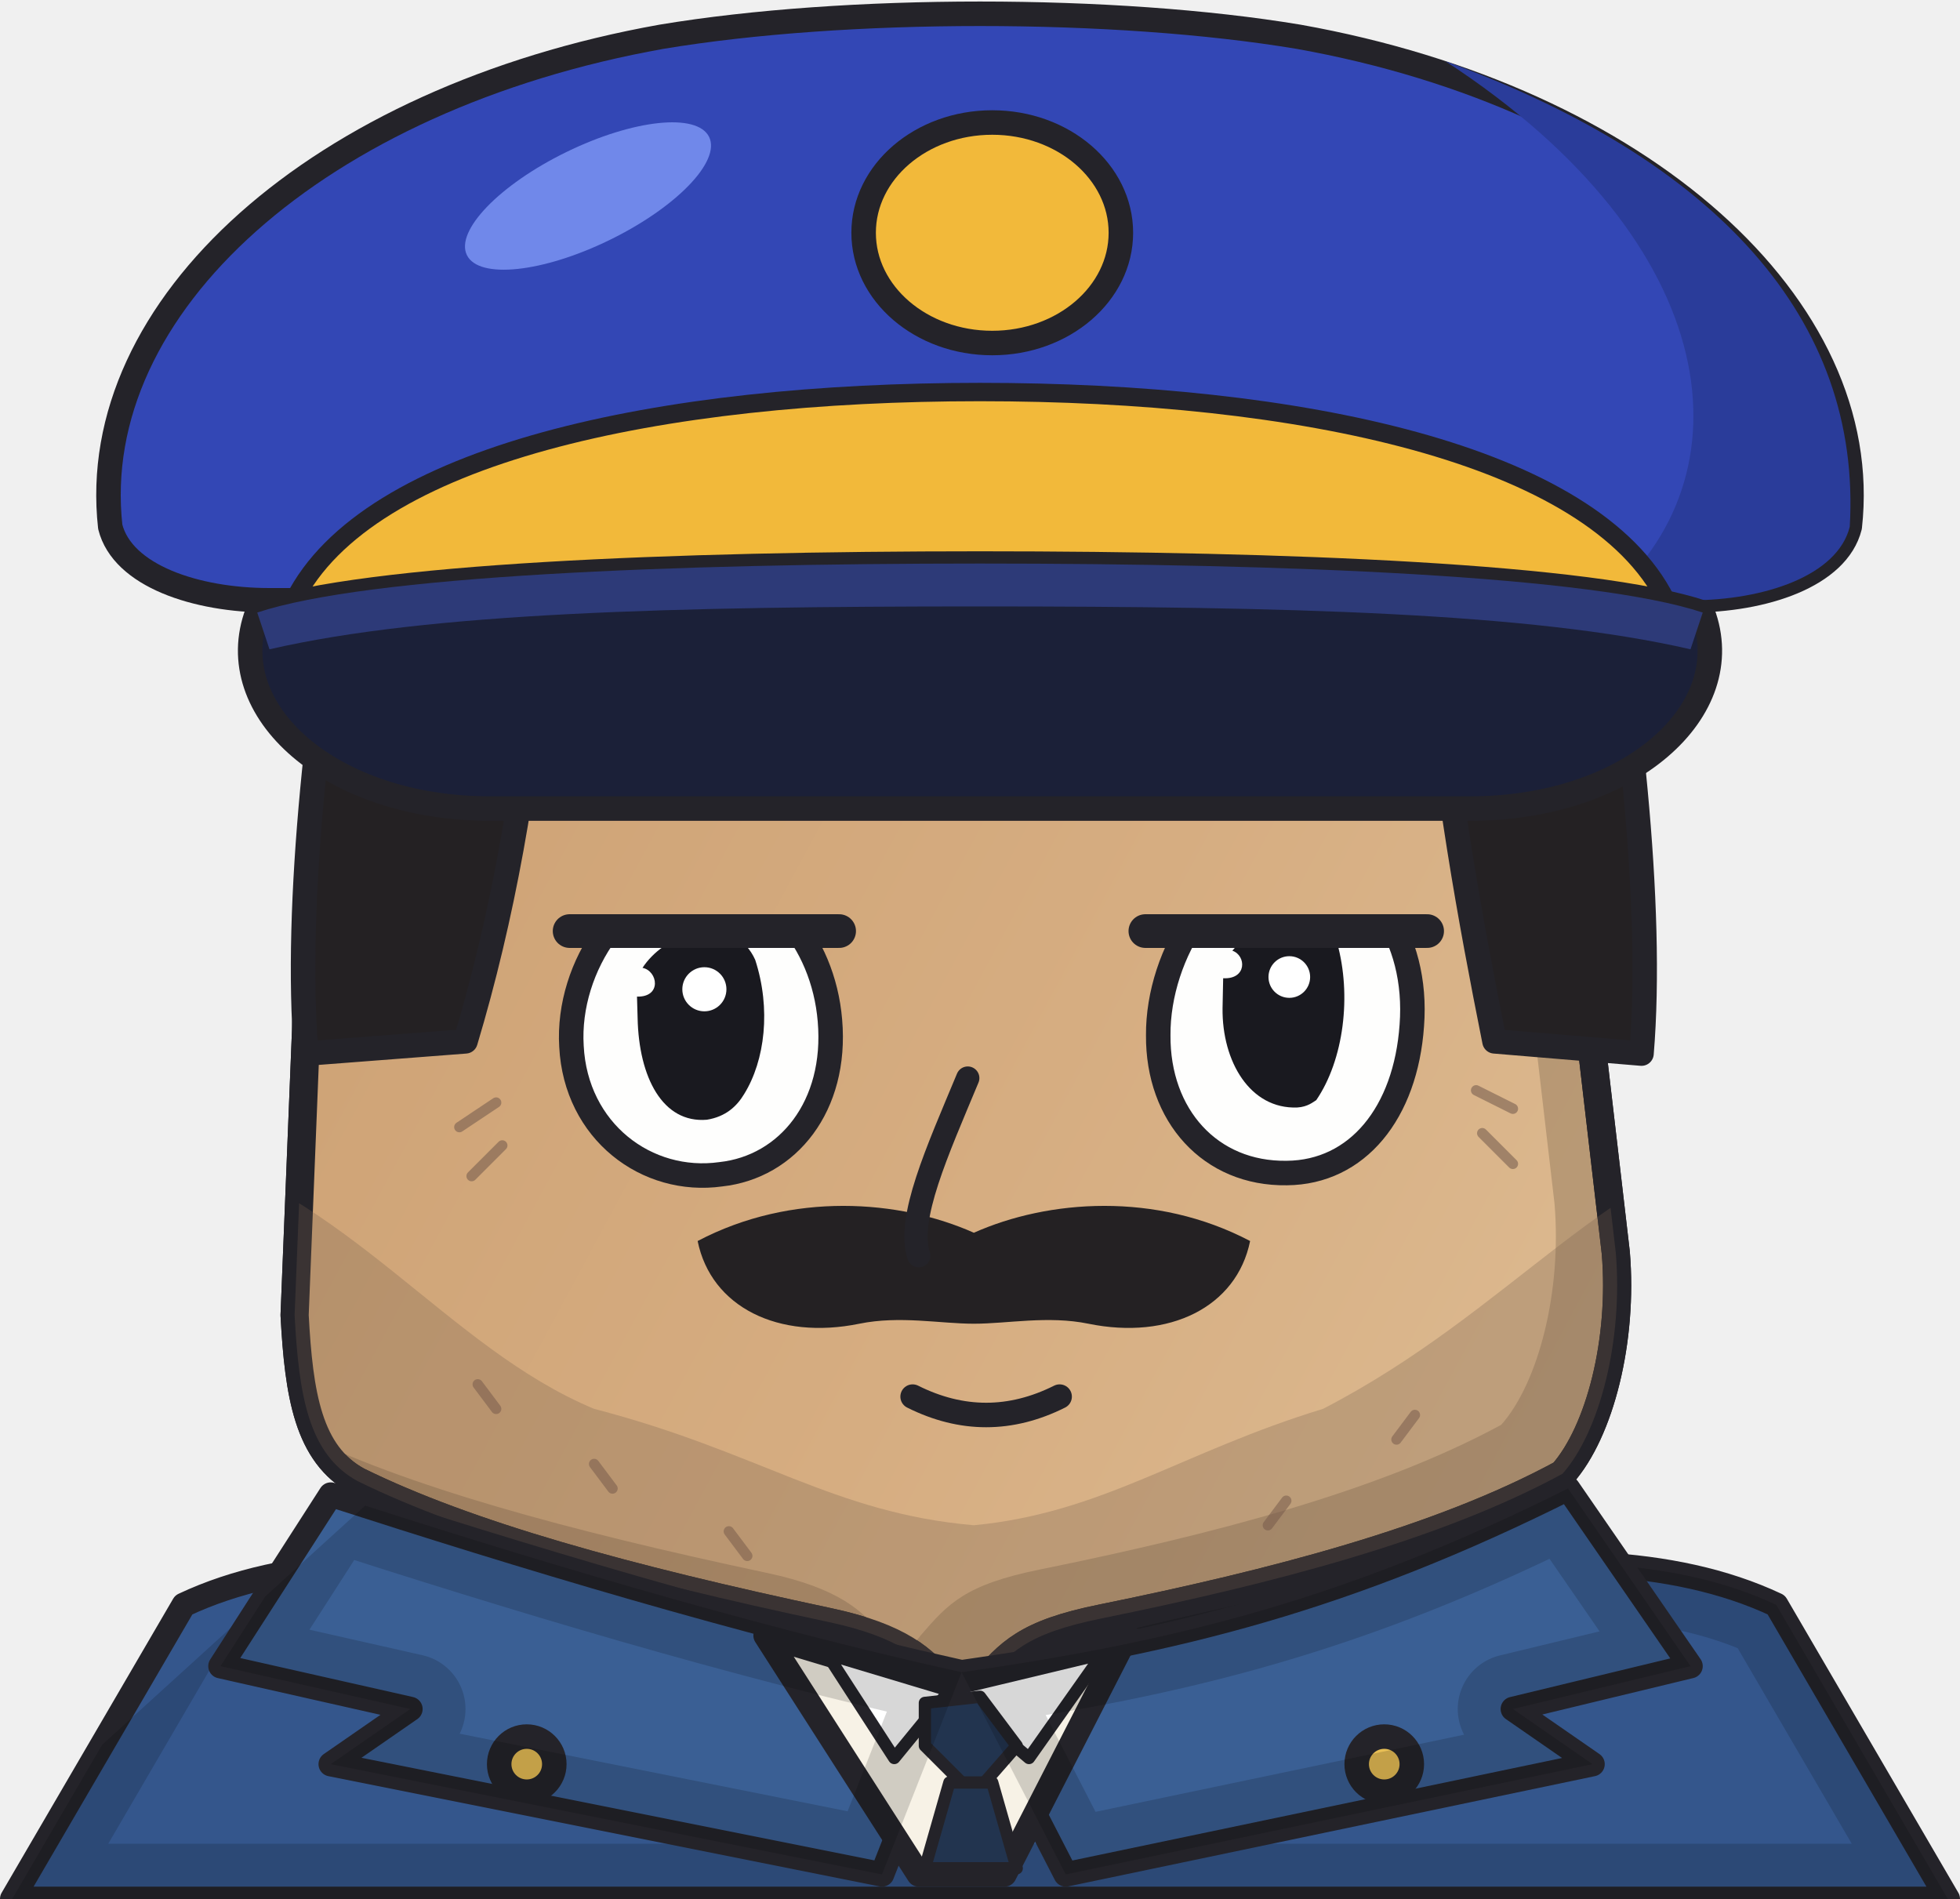
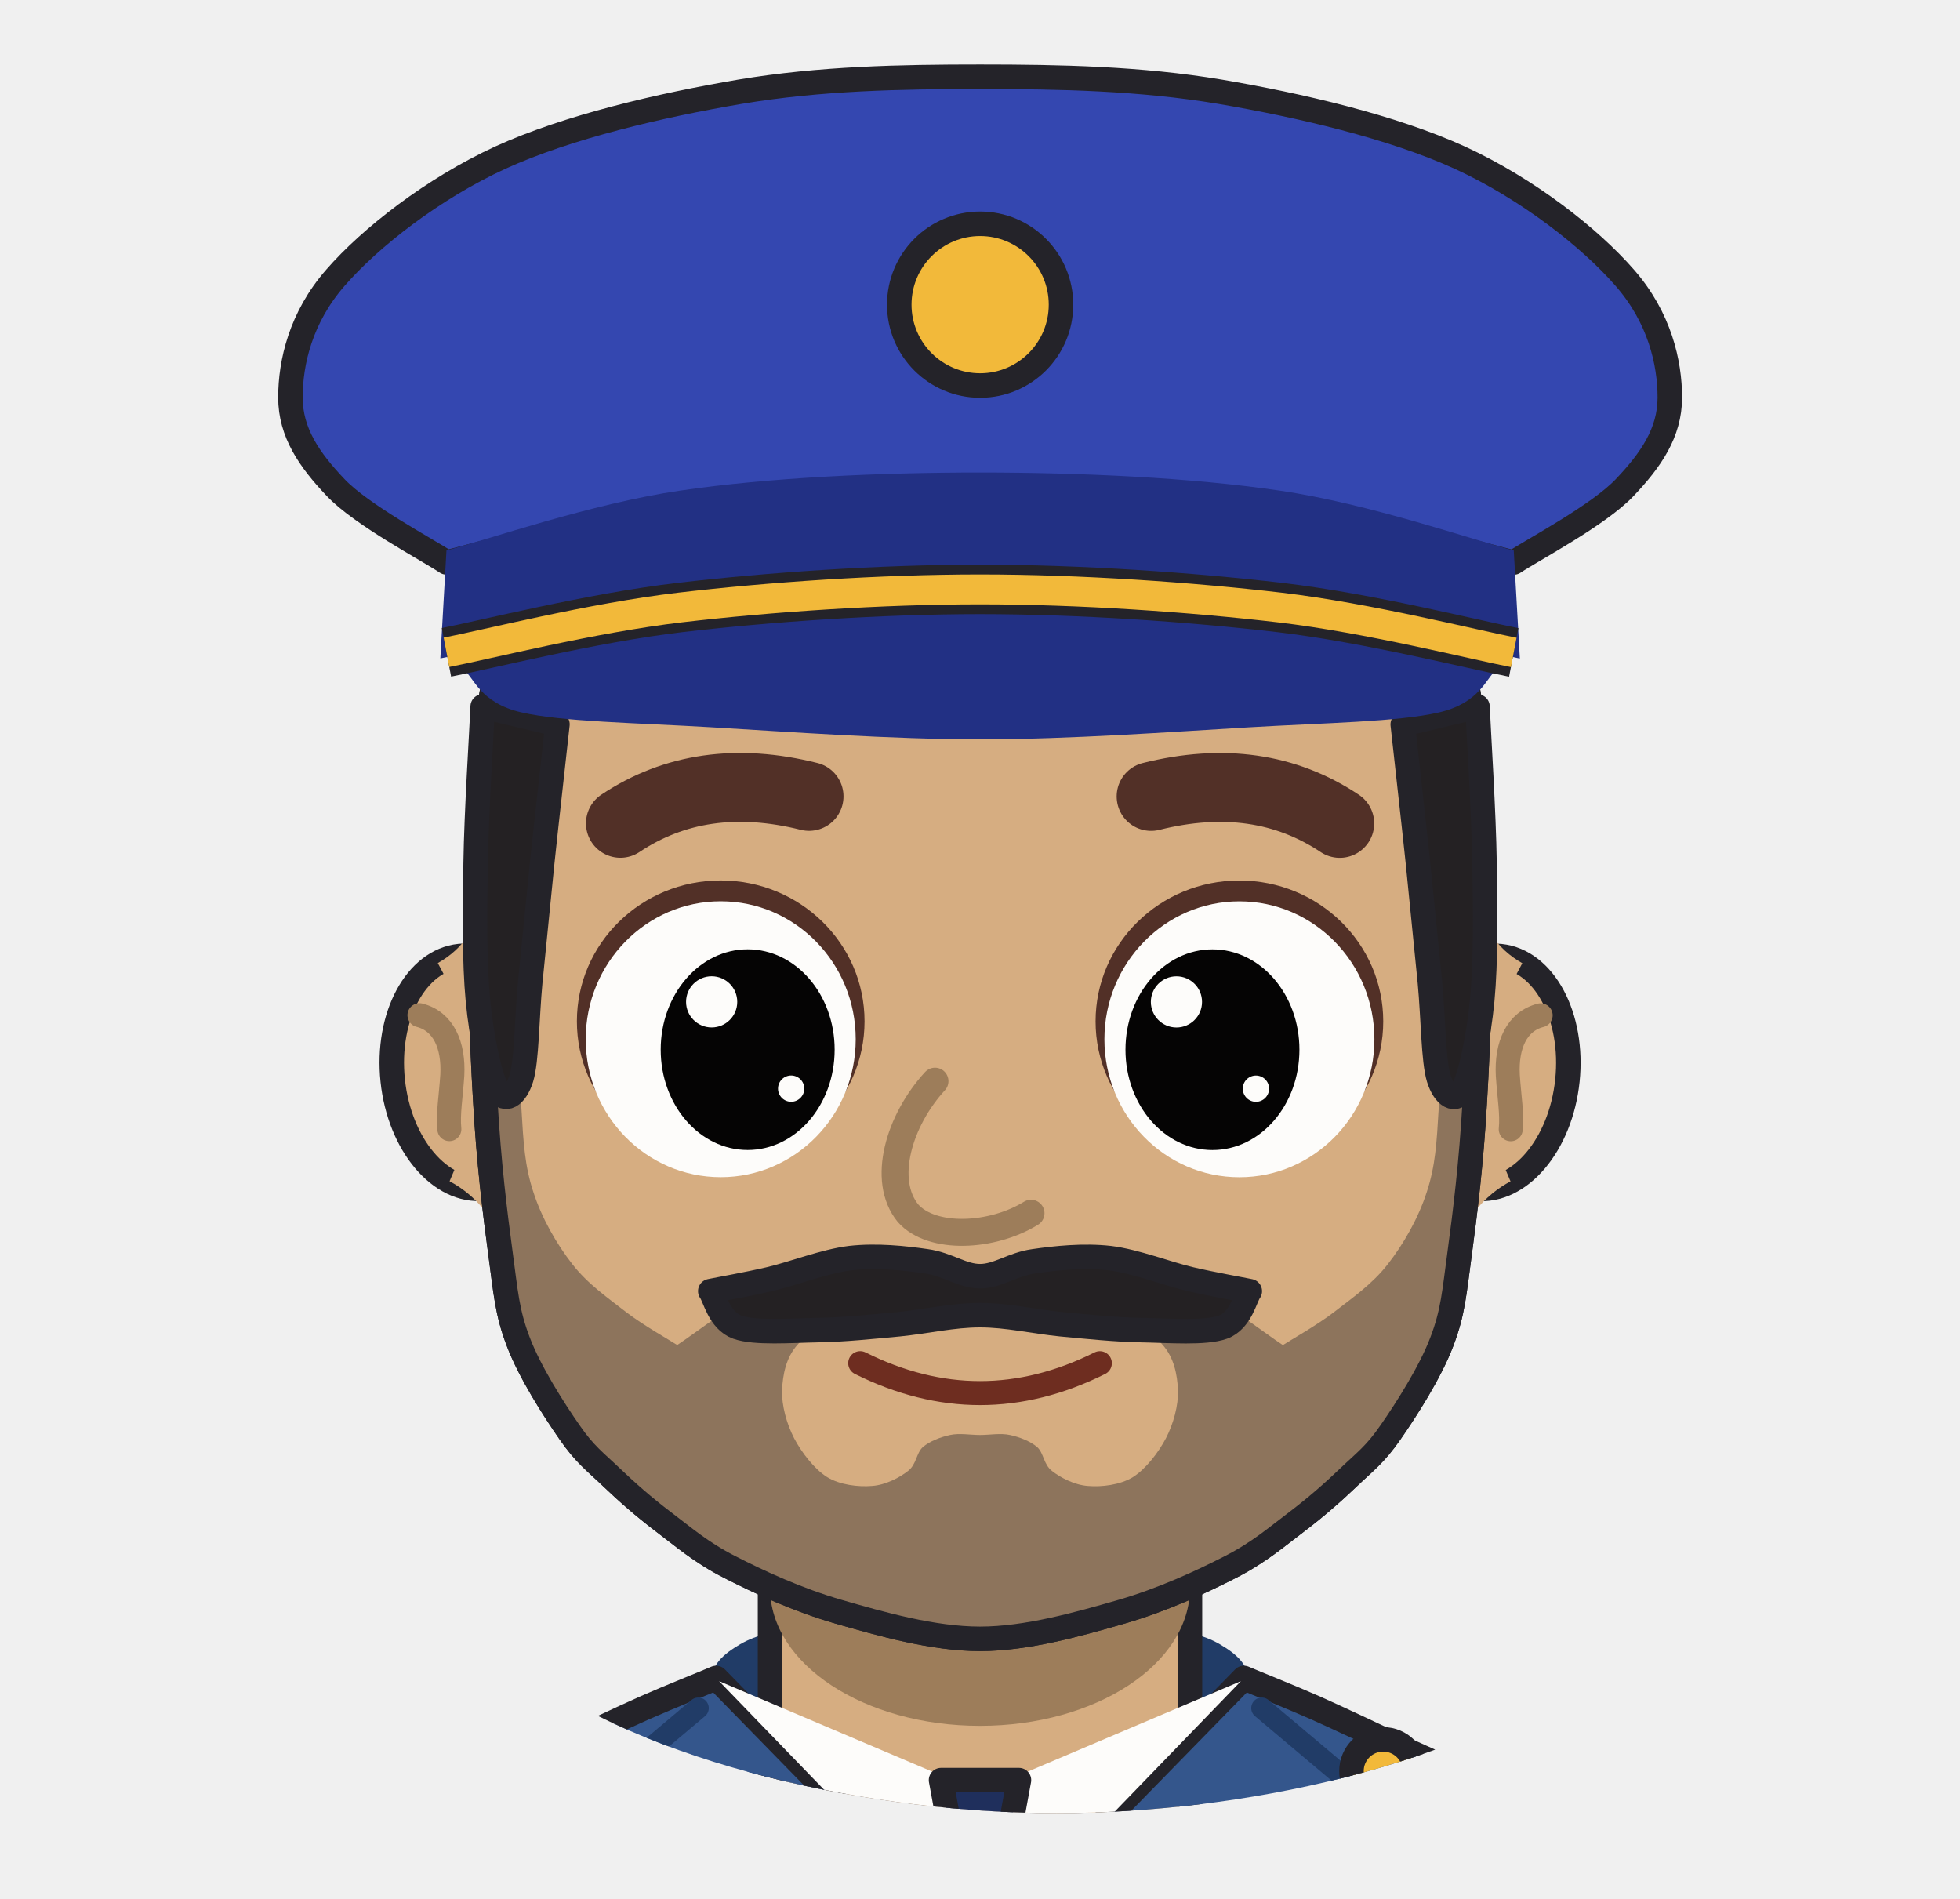
- <svg xmlns="http://www.w3.org/2000/svg" viewBox="0 0 320 310" fill="none" stroke="#242329" stroke-width="4" stroke-linecap="round" stroke-linejoin="round" role="img" aria-labelledby="mailman-steady-title mailman-steady-description">
+ <svg xmlns="http://www.w3.org/2000/svg" viewBox="0 0 320 310" width="320" height="310">
  <defs>
-     <linearGradient id="mailman-steady-skin" x1="84" y1="144" x2="251" y2="234" gradientUnits="userSpaceOnUse">
-       <stop stop-color="#CFA477" />
-       <stop offset=".55" stop-color="#D6AD81" />
-       <stop offset="1" stop-color="#DBB78D" />
-     </linearGradient>
-     <linearGradient id="mailman-steady-hair" x1="151" y1="43" x2="158" y2="133" gradientUnits="userSpaceOnUse">
-       <stop stop-color="#493225" />
-       <stop offset=".5" stop-color="#533B2B" />
-       <stop offset="1" stop-color="#33251E" />
-     </linearGradient>
-     <linearGradient id="mailman-steady-mint" x1="155" y1="20" x2="162" y2="216" gradientUnits="userSpaceOnUse">
-       <stop stop-color="#B5F3D6" />
-       <stop offset=".55" stop-color="#AEF0D2" />
-       <stop offset="1" stop-color="#ABEDCF" />
-     </linearGradient>
-     <linearGradient id="mailman-steady-ear-cushion" x1="35" y1="147" x2="62" y2="200" gradientUnits="userSpaceOnUse">
-       <stop stop-color="#309775" />
-       <stop offset="1" stop-color="#349778" />
-     </linearGradient>
-     <linearGradient id="mailman-steady-collar-fabric" x1="99" y1="244" x2="112" y2="301" gradientUnits="userSpaceOnUse">
-       <stop stop-color="#18344F" />
-       <stop offset="1" stop-color="#1D3959" />
-     </linearGradient>
-     <clipPath id="mailman-steady-hair-boundary">
-       <path d="M60.5 131.2C68.5 80.1 106.6 44 158.6 44.3C210.7 44.5 247.6 79.4 255.4 131.1C251.6 116.7 232 107 212.6 106.6C195.2 105.5 177.9 111 158.3 113.8C139 117 119.2 116.9 99.2 118.3C82 119.7 69.5 124.2 60.5 131.2Z" />
+     <clipPath id="cd18b">
+       <rect x="-4000" y="-4000" width="9000" height="9000" />
    </clipPath>
-     <clipPath id="mailman-steady-head-clip">
-       <path d="M61 130.5C63 83 104 44 159 44C212 44 252 82 255 129L263.8 204.5C265 218.8 261.2 233.7 255.1 240.6C235 251.5 207.9 258.5 179.9 264.2C167.5 266.7 164.8 269.8 160.3 275C158.7 277.4 156.1 277.2 154.1 275C150.9 271 147 267.3 135.3 264.8C101.9 257.7 76.3 250.6 58.4 241.8C50.3 237.4 48.8 227.7 48.1 214.7L50.5 155Z" />
+     <pattern id="cd18pat" width="28" height="28" patternUnits="userSpaceOnUse">
+       <rect width="28" height="28" fill="#F6A5C0" />
+       <rect width="14" height="28" fill="#7B2D86" />
+     </pattern>
+     <clipPath id="cd18cr">
+       <path d="M882.91 632.45C875.88 704.65 830.72 797.94 772.58 844.19C714.44 890.70 613.30 910.71 533.80 910.71C454.03 910.71 352.35 889.89 294.48 845.00C236.61 800.38 207.14 715.20 186.86 642.46C166.58 569.71 142.51 474.26 172.80 408.82C203.08 343.37 293.67 274.15 368.85 249.81C444.29 225.74 550.03 236.83 624.12 263.60C698.49 290.10 771.23 348.51 814.49 410.17C857.49 471.55 889.94 559.98 882.91 632.45Z" />
+       <path d="M-473.50 -700.97L1473.50 -700.97L1473.50 818.77L-473.50 818.77Z" />
    </clipPath>
-     <clipPath id="mailman-steady-confident-eyes">
-       <path d="M90 158L238 148L238 199L90 199Z" />
+     <clipPath id="cd18s">
+       <path d="M500 970.1L616.5 850.9C621.8 853.2 636.8 859.1 648.3 864.2C659.7 869.3 672.5 875.4 685.3 881.4C698.1 887.3 712.5 893.3 725 899.9C737.6 906.5 750.8 914.3 760.8 921.1C770.7 927.9 778 934.3 784.6 941C791.2 947.6 795.8 954.2 800.5 960.8C805.1 967.4 808.6 974.1 812.4 980.7C816.1 987.2 821.2 996.8 823 1000L177 1000C178.8 996.8 183.9 987.2 187.6 980.7C191.4 974.1 194.9 967.4 199.5 960.8C204.2 954.2 208.8 947.6 215.4 941C222 934.3 229.3 927.9 239.2 921.1C249.2 914.3 262.4 906.5 275 899.9C287.5 893.3 301.9 887.3 314.7 881.4C327.5 875.4 340.3 869.3 351.7 864.2C363.2 859.1 378.2 853.2 383.5 850.9L500 970.1Z" fill="#34568C" stroke="#242329" stroke-width="10.82" stroke-linejoin="round" stroke-linecap="round" transform="translate(500 1014) scale(0.86) translate(-500 -1000)" />
+       <path d="M384.8 852.3L500 901.2L615.2 852.3L500 971.4Z" fill="#FDFCFA" transform="translate(500 1014) scale(0.86) translate(-500 -1000)" />
+       <path d="M482.8 896L517.2 896L511.4 927.7L488.6 927.7ZM489.7 927.7L510.3 927.7L514.6 956.8L500 970.1L485.4 956.8Z" fill="#1F2F5C" stroke="#242329" stroke-width="10.82" stroke-linejoin="round" stroke-linecap="round" transform="translate(500 1014) scale(0.86) translate(-500 -1000)" />
+       <path d="M375.6 864.2L333.2 899.9L357 911.8L460.3 994.7M624.4 864.2L666.8 899.9L643 911.8L539.7 994.7M500 970.1L500 995.4" fill="none" stroke="#213C67" stroke-width="9.3" stroke-linecap="round" stroke-linejoin="round" transform="translate(500 1014) scale(0.86) translate(-500 -1000)" />
    </clipPath>
-     <clipPath id="mailman-steady-soft-lids">
-       <path d="M90 160Q114 149 139 157L139 199L90 199ZM185 157Q210 145 236 153L236 199L185 199Z" />
+     <clipPath id="cd18eL">
+       <ellipse cx="385.5" cy="569" rx="59.6" ry="60.9" />
    </clipPath>
-     <clipPath id="mailman-steady-fin-half">
-       <path d="M330 0H420V420H0V300Z" />
+     <clipPath id="cd18eR">
+       <ellipse cx="614.5" cy="569" rx="59.6" ry="60.9" />
    </clipPath>
-     <clipPath id="mailman-steady-fin-collar-back">
-       <path d="M30 262C64 246 118 262 160 272C202 262 256 246 290 262L318 310L2 310Z" />
+     <filter id="cd18bl" x="-60%" y="-90%" width="220%" height="280%">
+       <feGaussianBlur stdDeviation="15" />
+     </filter>
+     <clipPath id="cd18eo">
+       <path d="M-1000 -1000H2000V2000H-1000Z" />
    </clipPath>
-     <clipPath id="mailman-steady-fin-collar-front">
-       <path d="M54 244L36 272L67 279L54 288L144 306L157 273L174 306L260 288L247 279L276 272L256 243C220 261 192 268 157 273C121 265 85 254 54 244Z" />
+     <clipPath id="cd18ck">
+       <ellipse cx="385.5" cy="561.1" rx="66.5" ry="65.2" />
+       <ellipse cx="385.5" cy="569" rx="62.6" ry="63.9" />
+       <ellipse cx="614.5" cy="561.1" rx="66.5" ry="65.2" />
+       <ellipse cx="614.5" cy="569" rx="62.6" ry="63.9" />
    </clipPath>
  </defs>
-   <g id="mailman-steady-collar-back">
-     <path d="M30 262C64 246 118 262 160 272C202 262 256 246 290 262L318 310L2 310Z" fill="#34568C" stroke-width="4" />
-   </g>
-   <g clip-path="url(#mailman-steady-fin-collar-back)">
-     <g clip-path="url(#mailman-steady-fin-half)">
-       <path d="M30 262C64 246 118 262 160 272C202 262 256 246 290 262L318 310L2 310Z" fill="none" stroke="#000000" stroke-opacity=".16" stroke-width="18" />
-     </g>
-   </g>
-   <g id="mailman-steady-head">
-     <path d="M61 130.5C63 83 104 44 159 44C212 44 252 82 255 129L263.8 204.5C265 218.8 261.2 233.7 255.1 240.6C235 251.5 207.9 258.5 179.9 264.2C167.5 266.7 164.8 269.8 160.3 275C158.7 277.4 156.1 277.2 154.1 275C150.9 271 147 267.3 135.3 264.8C101.9 257.7 76.3 250.6 58.4 241.8C50.3 237.4 48.8 227.7 48.1 214.7L50.5 155Z" fill="url(#mailman-steady-skin)" stroke-width="4.6" />
-   </g>
-   <g clip-path="url(#mailman-steady-head-clip)" stroke="none">
-     <path d="M61 130.5C63 83 104 44 159 44C212 44 252 82 255 129L263.8 204.5C265 218.8 261.2 233.7 255.1 240.6C235 251.5 207.9 258.5 179.9 264.2C167.5 266.7 164.8 269.8 160.3 275C158.7 277.4 156.1 277.2 154.1 275C150.9 271 147 267.3 135.3 264.8C101.9 257.7 76.3 250.6 58.4 241.8C50.3 237.4 48.8 227.7 48.1 214.7L50.5 155Z" fill="#000000" fill-opacity=".16" />
-     <path d="M61 130.5C63 83 104 44 159 44C212 44 252 82 255 129L263.8 204.5C265 218.8 261.2 233.7 255.1 240.6C235 251.5 207.9 258.5 179.9 264.2C167.5 266.7 164.8 269.8 160.3 275C158.7 277.4 156.1 277.2 154.1 275C150.9 271 147 267.3 135.3 264.8C101.9 257.7 76.3 250.6 58.4 241.8C50.3 237.4 48.8 227.7 48.1 214.7L50.5 155Z" transform="translate(-10 -8)" fill="url(#mailman-steady-skin)" />
-   </g>
-   <path d="M61 130.5C63 83 104 44 159 44C212 44 252 82 255 129L263.8 204.5C265 218.8 261.2 233.7 255.1 240.6C235 251.5 207.9 258.5 179.9 264.2C167.5 266.7 164.8 269.8 160.3 275C158.7 277.4 156.1 277.2 154.1 275C150.9 271 147 267.3 135.3 264.8C101.9 257.7 76.3 250.6 58.4 241.8C50.3 237.4 48.8 227.7 48.1 214.7L50.5 155Z" fill="none" stroke-width="4.6" />
-   <g id="mailman-steady-hair-front">
-     <path d="M58 80L88 104C86 128 82 150 76 170L50 172C48 148 52 112 58 80Z" fill="#242123" stroke-width="4" />
-     <path d="M260 80L234 104C236 128 240 150 244 170L268 172C270 148 266 112 260 80Z" fill="#242123" stroke-width="4" />
-   </g>
-   <g clip-path="url(#mailman-steady-head-clip)">
-     <g id="mailman-steady-facial-hair">
-       <path d="M28 187C57 195 73 220 97 230C124 237 136 247 159 249C180 247 193 237 216 230C247 214 263 190 290 185L290 295L28 295Z" fill="#745D4D" stroke-width="0" opacity=".28" />
-       <path d="M78 226L81 230M97 239L100 243M119 250L122 254M210 245L207 249M231 231L228 235" fill="none" stroke-width="1.7" stroke="#715647" opacity=".5" />
-     </g>
-   </g>
-   <g id="mailman-steady-collar">
-     <path d="M54 244L36 272L67 279L54 288L144 306L157 273L174 306L260 288L247 279L276 272L256 243C220 261 192 268 157 273C121 265 85 254 54 244Z" fill="#3A5F94" stroke-width="4" />
-     <path d="M125 267L155 276L184 267L164 306L150 306Z" fill="#F7F2E6" stroke-width="4" />
-     <path d="M135 270L155 276L146 287Z" fill="#FFFFFF" stroke-width="2" />
-     <path d="M180 270L155 276L168 287Z" fill="#FFFFFF" stroke-width="2" />
-     <path d="M151 278L160 277L166 285L159 293L151 285Z" fill="#22344F" stroke-width="2" />
-     <path d="M155 291L162 291L166 305L151 305Z" fill="#22344F" stroke-width="2" />
-     <circle cx="86" cy="288" r="4.5" fill="#E7BE55" />
-     <circle cx="226" cy="288" r="4.5" fill="#E7BE55" />
-   </g>
-   <g clip-path="url(#mailman-steady-fin-collar-front)">
-     <g clip-path="url(#mailman-steady-fin-half)">
-       <path d="M54 244L36 272L67 279L54 288L144 306L157 273L174 306L260 288L247 279L276 272L256 243C220 261 192 268 157 273C121 265 85 254 54 244Z" fill="none" stroke="#000000" stroke-opacity=".16" stroke-width="18" />
-     </g>
-   </g>
-   <g id="mailman-steady-age-details">
-     <path d="M141 132Q158 127 175 131M81 180L75 184M82 187L77 192M241 178L247 181M242 185L247 190" fill="none" stroke-width="1.7" stroke="#71584B" opacity=".55" />
-   </g>
-   <g id="mailman-steady-expression-steady">
-     <clipPath id="mailman-steady-steady-lids">
-       <path d="M90 152L238 152L238 199L90 199Z" />
-     </clipPath>
-     <g clip-path="url(#mailman-steady-steady-lids)">
-       <g id="mailman-steady-eyes">
-         <path id="mailman-steady-eye-white-left" d="M114.5 143.1C125.2 143 134.4 153.4 135.5 166.6C136.7 180.6 128.6 190.5 117.7 191.7C105.6 193.4 94 184.7 93.3 170.8C92.5 157.7 102.1 143.7 114.5 143.1Z" fill="#FEFEFD" stroke-width="4" />
-         <g transform="translate(-10.5 -1.5)">
-           <path d="M123.7 153.8C128.5 152.2 132.3 154.8 133.8 158.2C136.4 166.2 135.4 174.6 132 180.1C130.8 182.1 129 183.8 125.9 184.3C118.7 184.9 114.8 177.4 114.6 167.7L114.5 164.2C118.6 164.3 117.9 160 115.4 159.5C117.1 156.9 120.1 154.7 123.7 153.8Z" fill="#19191F" stroke="none" />
-           <circle cx="125.5" cy="163" r="3.6" fill="#FFFFFF" stroke="none" />
+   <g transform="translate(-55 -107) scale(0.43)">
+     <g clip-path="url(#cd18b)">
+       <g transform="translate(500 1014) scale(0.86) translate(-500 -1000)">
+         <g clip-path="url(#cd18cr)">
+           <g transform="translate(0 0.06)">
+             <path d="M500 824.5C525.6 824.5 558.7 826.2 576.8 828.4C594.9 830.7 601.5 833.1 608.5 837.7C615.6 842.3 619.6 847.4 619.1 856.2C618.7 865.1 625.8 880.5 605.9 890.7C586 900.8 535.3 917.1 500 917.1C464.7 917.1 414 900.8 394.1 890.7C374.2 880.5 381.3 865.1 380.9 856.2C380.4 847.4 384.4 842.3 391.5 837.7C398.5 833.1 405.1 830.7 423.2 828.4C441.3 826.2 474.4 824.5 500 824.5Z" fill="#213C67" />
+           </g>
        </g>
-         <path id="mailman-steady-eye-white-right" d="M211.1 140.8C223.5 141 231.6 153 230.5 167.4C229.5 181.7 221.6 191.4 210.1 191.5C197.6 191.7 189 182.1 189.1 169C189 155.7 198.6 140.2 211.1 140.8Z" fill="#FEFEFD" stroke-width="4" />
-         <g transform="translate(-10.5 -1.5)">
-           <path d="M222 152.1C224.4 152 227.2 153.2 228.8 155.4C231.2 164 229.9 174.5 225.4 181.1C224.9 181.4 224 182.2 222.3 182.3C214.6 182.6 210 174.8 210.1 166.1L210.2 161.2C214.1 161.4 214 157.5 211.7 156.7C214.1 153.8 217.8 152.2 222 152.1Z" fill="#19191F" stroke="none" />
-           <circle cx="221" cy="161" r="3.4" fill="#FFFFFF" stroke="none" />
+         <g clip-path="url(#cd18cr)">
+           <g transform="translate(0 0.06)">
+             <path d="M407.3 768.9L407.3 935.7Q407.3 967.4 439.1 967.4L560.9 967.4Q592.7 967.4 592.7 935.7L592.7 768.9Z" fill="#D6AD81" stroke="#242329" stroke-width="10.82" stroke-linejoin="round" stroke-linecap="round" />
+             <ellipse cx="500" cy="811.2" rx="92.7" ry="60.9" fill="#9D7D5A" />
+           </g>
+         </g>
+         <g transform="matrix(1 0.0001 -0.0001 1 0.08335 0.01754)">
+           <ellipse cx="275.6" cy="583.6" rx="35.1" ry="51.6" transform="rotate(-6 275.6 583.6)" fill="#D6AD81" stroke="#242329" stroke-width="10.82" stroke-linejoin="round" stroke-linecap="round" />
+           <ellipse cx="724.4" cy="583.6" rx="35.1" ry="51.6" transform="rotate(6 724.4 583.6)" fill="#D6AD81" stroke="#242329" stroke-width="10.82" stroke-linejoin="round" stroke-linecap="round" />
+           <path d="M281.3 496.1C281.3 518.4 271 529.5 260.6 535.4L286.2 583.6ZM718.7 496.1C718.7 518.4 729 529.5 739.4 535.4L713.8 583.6ZM291.8 671C288.8 648.8 276.3 637.3 265.8 631.7L286.2 583.6ZM708.2 671C711.2 648.8 723.7 637.3 734.2 631.7L713.8 583.6Z" fill="#D6AD81" />
+           <path d="M252.5 558.4C263.1 561.1 267.7 571.6 267 584.9C266.4 594.2 265 602.1 265.7 608.7M747.5 558.4C736.9 561.1 732.3 571.6 733 584.9C733.6 594.2 735 602.1 734.3 608.7" fill="none" stroke="#9D7D5A" stroke-width="10.6" stroke-linecap="round" stroke-linejoin="round" />
+         </g>
+         <g transform="matrix(1 0.0001 -0.0001 1 0.08335 0.01754)">
+           <path d="M500 255.3C526.5 255.3 554.7 258.6 579.4 265.9C604.1 273.2 628.8 284 648.3 299C667.7 314 684.4 334.9 695.9 355.9C707.4 376.8 712.9 400 717.1 424.7C721.3 449.4 720.8 475.5 721.1 504.1C721.3 532.8 720 570.3 718.4 596.8C716.9 623.3 714.2 645.3 711.8 663C709.4 680.6 708.9 689.5 703.8 702.7C698.8 715.9 688.2 732.5 681.3 742.4C674.5 752.3 669.8 755.6 662.8 762.3C655.9 768.9 648.4 775.5 639.7 782.1C630.9 788.7 623.4 795.4 610.5 802C597.6 808.6 580.6 816.5 562.2 821.8C543.8 827.1 520.7 833.7 500 833.7C479.3 833.7 456.2 827.1 437.8 821.8C419.4 816.5 402.4 808.6 389.5 802C376.6 795.4 369.1 788.7 360.3 782.1C351.6 775.5 344.1 768.9 337.2 762.3C330.2 755.6 325.5 752.3 318.7 742.4C311.8 732.5 301.2 715.9 296.2 702.7C291.1 689.5 290.6 680.6 288.2 663C285.8 645.3 283.1 623.3 281.6 596.8C280 570.3 278.7 532.8 278.9 504.1C279.2 475.5 278.7 449.4 282.9 424.7C287.1 400 292.6 376.8 304.1 355.9C315.6 334.9 332.3 314 351.7 299C371.2 284 395.9 273.2 420.6 265.9C445.3 258.6 473.5 255.3 500 255.3Z" fill="#D6AD81" data-sk="1" stroke="#242329" stroke-width="10.82" stroke-linejoin="round" stroke-linecap="round" />
+         </g>
+         <g clip-path="url(#cd18cr)">
+           <g transform="translate(0 0.13)">
+             <path d="M500 970.1L616.5 850.9C621.8 853.2 636.8 859.1 648.3 864.2C659.7 869.3 672.5 875.4 685.3 881.4C698.1 887.3 712.5 893.3 725 899.9C737.6 906.5 750.8 914.3 760.8 921.1C770.7 927.9 778 934.3 784.6 941C791.2 947.6 795.8 954.2 800.5 960.8C805.1 967.4 808.6 974.1 812.4 980.7C816.1 987.2 821.2 996.8 823 1000L177 1000C178.8 996.8 183.9 987.2 187.6 980.7C191.4 974.1 194.9 967.4 199.5 960.8C204.2 954.2 208.8 947.6 215.4 941C222 934.3 229.3 927.9 239.2 921.1C249.2 914.3 262.4 906.5 275 899.9C287.5 893.3 301.9 887.3 314.7 881.4C327.5 875.4 340.3 869.3 351.7 864.2C363.2 859.1 378.2 853.2 383.5 850.9L500 970.1Z" fill="#34568C" stroke="#242329" stroke-width="10.82" stroke-linejoin="round" stroke-linecap="round" />
+             <path d="M384.8 852.3L500 901.2L615.2 852.3L500 971.4Z" fill="#FDFCFA" />
+             <path d="M482.8 896L517.2 896L511.4 927.7L488.6 927.7ZM489.7 927.7L510.3 927.7L514.6 956.8L500 970.1L485.4 956.8Z" fill="#1F2F5C" stroke="#242329" stroke-width="10.82" stroke-linejoin="round" stroke-linecap="round" />
+             <path d="M375.6 864.2L333.2 899.9L357 911.8L460.3 994.7M624.4 864.2L666.8 899.9L643 911.8L539.7 994.7M500 970.1L500 995.4" fill="none" stroke="#213C67" stroke-width="9.3" stroke-linecap="round" stroke-linejoin="round" />
+             <circle cx="322" cy="892" r="14" fill="#F2B93A" stroke="#242329" stroke-width="10.82" stroke-linejoin="round" stroke-linecap="round" />
+             <circle cx="678" cy="892" r="14" fill="#F2B93A" stroke="#242329" stroke-width="10.82" stroke-linejoin="round" stroke-linecap="round" />
+           </g>
+         </g>
+         <g transform="matrix(1 0.0001 -0.0001 1 0.08335 0.01754)">
+           <g filter="url(#cd18bl)">
+             <ellipse cx="330.6" cy="668.3" rx="35.7" ry="19.9" fill="#DD8E67" opacity="0.000" transform="matrix(0.4 0 0 0.4 198.36 400.98)" />
+           </g>
+           <g filter="url(#cd18bl)">
+             <ellipse cx="669.4" cy="668.3" rx="35.7" ry="19.9" fill="#DD8E67" opacity="0.000" transform="matrix(0.4 0 0 0.4 401.64 400.98)" />
+           </g>
+         </g>
+         <g transform="matrix(1 0.0001 -0.0001 1 0.08335 0.01754)">
+           <path d="M633.7 704C637.4 701.6 648.5 695.4 656.2 689.5C663.9 683.5 673.2 677.1 680 668.3C686.9 659.5 693.5 648 697.2 636.5C701 625 701.6 614.9 702.5 599.4C703.4 584 702.7 557.1 702.5 543.8C702.3 530.6 697.7 526.6 701.2 520C704.7 513.4 720.4 491.3 723.7 504.1C727 516.9 722.6 570.3 721.1 596.8C719.5 623.3 716.9 645.3 714.4 663C712 680.6 711.6 689.5 706.5 702.7C701.4 715.9 690.8 732.5 684 742.4C677.2 752.3 672.4 755.6 665.5 762.3C658.5 768.9 651 775.5 642.3 782.1C633.6 788.7 626.1 795.4 613.2 802C600.3 808.6 583.7 816.1 564.9 821.8C546 827.6 521.6 836.4 500 836.4C478.4 836.4 454 827.6 435.1 821.8C416.3 816.1 399.7 808.6 386.8 802C373.9 795.4 366.4 788.7 357.7 782.1C349 775.5 341.5 768.9 334.5 762.3C327.6 755.6 322.8 752.3 316 742.4C309.2 732.5 298.6 715.9 293.5 702.7C288.4 689.5 288 680.6 285.6 663C283.1 645.3 280.5 623.3 278.9 596.8C277.4 570.3 273 516.9 276.3 504.1C279.6 491.3 295.3 513.4 298.8 520C302.3 526.6 297.7 530.6 297.5 543.8C297.3 557.1 296.6 584 297.5 599.4C298.4 614.9 299 625 302.8 636.5C306.5 648 313.1 659.5 320 668.3C326.8 677.1 336.1 683.5 343.8 689.5C351.5 695.4 362.6 701.6 366.3 704C373.4 699.4 395.2 682.6 408.7 676.2C422.1 669.8 431.8 666.3 447.1 665.6C462.3 665 482.4 672.2 500 672.2C517.6 672.2 537.7 665 552.9 665.6C568.2 666.3 577.9 669.8 591.3 676.2C604.8 682.6 626.6 699.4 633.7 704ZM500 686.8C519.4 686.8 544.8 687.9 558.2 690.8C571.7 693.6 575.9 698.5 580.7 704C585.6 709.5 587.1 717 587.4 723.9C587.6 730.7 585.4 738.7 582.1 745.1C578.8 751.4 573.2 758.7 567.5 762.3C561.8 765.8 553.6 766.7 547.7 766.2C541.7 765.8 535.5 762.5 531.8 759.6C528 756.7 528.2 751.7 525.2 749C522.1 746.4 517.4 744.6 513.2 743.7C509 742.8 504.4 743.7 500 743.7C495.6 743.7 491 742.8 486.8 743.7C482.6 744.6 477.9 746.4 474.8 749C471.8 751.7 472 756.7 468.2 759.6C464.5 762.5 458.3 765.8 452.3 766.2C446.4 766.7 438.2 765.8 432.5 762.3C426.8 758.7 421.2 751.4 417.9 745.1C414.6 738.7 412.4 730.7 412.6 723.9C412.9 717 414.4 709.5 419.3 704C424.1 698.5 428.3 693.6 441.8 690.8C455.2 687.9 480.6 686.8 500 686.8Z" fill="#8D745C" fill-rule="evenodd" />
+           <path d="M619.1 680.2C617.1 682.8 615.2 693.2 607.2 696.1C599.3 698.9 583.4 697.6 571.5 697.4C559.6 697.2 547.7 695.9 535.7 694.8C523.8 693.6 511.9 690.8 500 690.8C488.1 690.8 476.2 693.6 464.3 694.8C452.3 695.9 440.4 697.2 428.5 697.4C416.6 697.6 400.7 698.9 392.8 696.1C384.8 693.2 382.9 682.8 380.9 680.2C385.2 679.3 396.8 677.3 407.1 674.9C417.4 672.5 431.3 667 442.8 665.6C454.3 664.3 466.6 665.6 476.2 667C485.7 668.3 492.1 673.6 500 673.6C507.9 673.6 514.3 668.3 523.8 667C533.4 665.6 545.7 664.3 557.2 665.6C568.7 667 582.6 672.5 592.9 674.9C603.2 677.3 614.8 679.3 619.1 680.2Z" fill="#242123" stroke="#242329" stroke-width="10.82" stroke-linejoin="round" stroke-linecap="round" />
+           <path d="M500 255.3C526.5 255.3 554.7 258.6 579.4 265.9C604.1 273.2 628.8 284 648.3 299C667.7 314 684.4 334.9 695.9 355.9C707.4 376.8 712.9 400 717.1 424.7C721.3 449.4 720.8 475.5 721.1 504.1C721.3 532.8 720 570.3 718.4 596.8C716.9 623.3 714.2 645.3 711.8 663C709.4 680.6 708.9 689.5 703.8 702.7C698.8 715.9 688.2 732.5 681.3 742.4C674.5 752.3 669.8 755.6 662.8 762.3C655.9 768.9 648.4 775.5 639.7 782.1C630.9 788.7 623.4 795.4 610.5 802C597.6 808.6 580.6 816.5 562.2 821.8C543.8 827.1 520.7 833.7 500 833.7C479.3 833.7 456.2 827.1 437.8 821.8C419.4 816.5 402.4 808.6 389.5 802C376.6 795.4 369.1 788.7 360.3 782.1C351.6 775.5 344.1 768.9 337.2 762.3C330.2 755.6 325.5 752.3 318.7 742.4C311.8 732.5 301.2 715.9 296.2 702.7C291.1 689.5 290.6 680.6 288.2 663C285.8 645.3 283.1 623.3 281.6 596.8C280 570.3 278.7 532.8 278.9 504.1C279.2 475.5 278.7 449.4 282.9 424.7C287.1 400 292.6 376.8 304.1 355.9C315.6 334.9 332.3 314 351.7 299C371.2 284 395.9 273.2 420.6 265.9C445.3 258.6 473.5 255.3 500 255.3Z" fill="none" stroke="#242329" stroke-width="10.82" stroke-linejoin="round" stroke-linecap="round" />
+         </g>
+         <g transform="matrix(1 0.0001 -0.0001 1 0.08335 0.01754)">
+           <path fill="#242123" data-o="f" d="M280.4 422.1C279.9 433.5 277.6 469.3 277.3 490.9C276.9 512.5 276.7 535 278.3 551.8C279.9 568.6 283.7 585.8 286.9 591.5C290.1 597.2 295 594.2 297.5 586.2C299.9 578.3 299.9 559.7 301.4 543.8C303 528 304.8 509.9 306.7 490.9C308.7 471.9 312.3 440.2 313.4 430C307.9 428.7 285.9 423.4 280.4 422.1ZM719.6 422.1C720.1 433.5 722.4 469.3 722.7 490.9C723.1 512.5 723.3 535 721.7 551.8C720.1 568.6 716.3 585.8 713.1 591.5C709.9 597.2 705 594.2 702.5 586.2C700.1 578.3 700.1 559.7 698.6 543.8C697 528 695.2 509.9 693.3 490.9C691.3 471.9 687.7 440.2 686.6 430C692.1 428.7 714.1 423.4 719.6 422.1Z" stroke="#242329" stroke-width="10.82" stroke-linejoin="round" stroke-linecap="round" />
+         </g>
+         <g transform="matrix(1 0.0001 -0.0001 1 0.08335 0.01754)">
+           <g clip-path="url(#cd18eo)" display="inline">
+             <g>
+               <ellipse cx="385.5" cy="561.1" rx="63.5" ry="62.2" fill="#523027" />
+               <ellipse cx="385.5" cy="569" rx="59.6" ry="60.9" fill="#FDFCFA" />
+               <g clip-path="url(#cd18eL)">
+                 <g transform="translate(0.00 0.00)">
+                   <ellipse cx="397.4" cy="573.6" rx="38.4" ry="44.3" fill="#050404" />
+                   <circle cx="381.5" cy="552.5" r="11.3" fill="#FDFCFA" />
+                   <circle cx="416.6" cy="590.8" r="5.8" fill="#FDFCFA" />
+                 </g>
+               </g>
+             </g>
+             <g>
+               <ellipse cx="614.5" cy="561.1" rx="63.5" ry="62.2" fill="#523027" />
+               <ellipse cx="614.5" cy="569" rx="59.6" ry="60.9" fill="#FDFCFA" />
+               <g clip-path="url(#cd18eR)">
+                 <g transform="translate(0.00 0.00)">
+                   <ellipse cx="602.6" cy="573.6" rx="38.4" ry="44.3" fill="#050404" />
+                   <circle cx="586.7" cy="552.5" r="11.3" fill="#FDFCFA" />
+                   <circle cx="621.8" cy="590.8" r="5.8" fill="#FDFCFA" />
+                 </g>
+               </g>
+             </g>
+           </g>
+           <g clip-path="url(#cd18ck)">
+             <g>
+               <path d="M312.7 618C312.7 669.6 458.3 669.6 458.3 618Q385.5 596.8 312.7 618ZM541.7 618C541.7 669.6 687.3 669.6 687.3 618Q614.5 596.8 541.7 618Z" fill="#D6AD81" display="none" />
+             </g>
+           </g>
+           <path fill="none" stroke="#523027" stroke-linecap="round" stroke-linejoin="round" display="none" />
+           <path fill="none" stroke="#523027" stroke-width="30.4" stroke-linecap="round" stroke-linejoin="round" d="M341.2 473.7Q376.9 449.9 424.5 461.8M658.8 473.7Q623.1 449.9 575.5 461.8" transform="translate(0 0.00)" />
+           <g>
+             <path d="M480.1 587.5C464.3 604.7 456.3 631.2 468.2 645.8C478.8 657.7 505.3 656.4 522.5 645.8" fill="none" stroke="#9D7D5A" stroke-width="11.9" stroke-linecap="round" stroke-linejoin="round" />
+           </g>
+           <path fill="#6E2D20" stroke="#6E2D20" stroke-linejoin="round" stroke-linecap="round" d="M447.1 712.0C464.7 720.8 482.4 725.2 500.0 725.2C517.6 725.2 535.3 720.8 552.9 712.0C535.3 720.8 517.6 725.2 500.0 725.2C482.4 725.2 464.7 720.8 447.1 712.0Z" stroke-width="10.60" />
+           <path fill="#FDFCFA" display="none" />
+           <g>
+             <path d="M469.6 731.4Q500 714.2 530.4 731.4Q500 745.1 469.6 731.4Z" fill="#D9604A" display="none" />
+           </g>
+         </g>
+         <g transform="matrix(1 0.0001 -0.0001 1 0.08335 0.01754)">
+           <path d="M735.6 358.5C718.4 354.6 671.6 340 632.4 334.7C593.1 329.4 544.1 326.8 500 326.8C455.9 326.8 406.9 329.4 367.6 334.7C328.4 340 281.6 354.6 264.4 358.5C256.2 353 226.9 337.6 215.4 325.4C203.9 313.3 195.5 301.2 195.5 285.7C195.5 270.3 200 250.4 215.4 232.8C230.8 215.1 258.4 193.5 288.2 179.8C318 166.2 358.8 156.7 394.1 150.7C429.4 144.8 464.7 144.1 500 144.1C535.3 144.1 570.6 144.8 605.9 150.7C641.2 156.7 682 166.2 711.8 179.8C741.6 193.5 769.2 215.1 784.6 232.8C800 250.4 804.5 270.3 804.5 285.7C804.5 301.2 796.1 313.3 784.6 325.4C773.1 337.6 743.8 353 735.6 358.5Z" fill="#3447B0" stroke="#242329" stroke-width="10.82" stroke-linejoin="round" stroke-linecap="round" />
+           <path d="M735.6 353.2C736.1 361.2 737.8 392.9 738.3 400.9C720.6 397.4 672.1 384.6 632.4 379.7C592.7 374.9 544.1 371.8 500 371.8C455.9 371.8 407.3 374.9 367.6 379.7C327.9 384.6 279.4 397.4 261.7 400.9C262.2 392.9 263.9 361.2 264.4 353.2C281.6 348.8 328.4 332.5 367.6 326.8C406.9 321 455.9 318.8 500 318.8C544.1 318.8 593.1 321 632.4 326.8C671.6 332.5 718.4 348.8 735.6 353.2Z" fill="#223084" />
+           <path d="M727.7 406.2C723.5 409.3 720.8 420.5 702.6 424.7C684.4 428.9 652.2 429.3 618.4 431.3C584.6 433.3 539.5 436.6 500 436.6C460.5 436.6 415.4 433.3 381.6 431.3C347.8 429.3 315.6 428.9 297.4 424.7C279.2 420.5 276.5 409.3 272.3 406.2C289.8 401.6 339.1 384.1 377.1 378.4C415 372.7 459 371.8 500 371.8C541 371.8 585 372.7 622.9 378.4C660.9 384.1 710.2 401.6 727.7 406.2Z" fill="#223084" />
+           <path d="M264.4 398.2C281.6 394.9 328.4 383 367.6 378.4C406.9 373.8 455.9 370.4 500 370.4C544.1 370.4 593.1 373.8 632.4 378.4C671.6 383 718.4 394.9 735.6 398.2" fill="none" stroke="#242329" stroke-width="21.85" stroke-linecap="butt" stroke-linejoin="round" />
+           <path d="M264.4 398.2C281.6 394.9 328.4 383 367.6 378.4C406.9 373.8 455.9 370.4 500 370.4C544.1 370.4 593.1 373.8 632.4 378.4C671.6 383 718.4 394.9 735.6 398.2" fill="none" stroke="#F2B93A" stroke-width="13.2" stroke-linecap="butt" stroke-linejoin="round" />
+           <circle cx="500" cy="244.7" r="35.7" fill="#F2B93A" stroke="#242329" stroke-width="10.82" stroke-linejoin="round" stroke-linecap="round" />
        </g>
      </g>
    </g>
-     <path d="M93 152L137 152M187 152L233 152" fill="none" stroke-width="5.5" />
-     <path d="M149 228Q161 234 173 228" fill="none" stroke-width="4" />
-   </g>
-   <g transform="translate(159 208) scale(1.1 1.35) translate(-159 -208)">
-     <path d="M118 204C132 198 148 199 159 203C170 199 186 198 200 204C198 212 188 216 176 214C170 213 164 214 159 214C154 214 148 213 142 214C130 216 120 212 118 204Z" fill="#242123" stroke-width="0" />
-   </g>
-   <path d="M158 176C153 188 148 199 150 205" fill="none" stroke-width="3.8" />
-   <g transform="translate(0 -6)">
-     <g id="mailman-steady-headgear">
-       <path d="M18 92C14 56 52 22 108 12C138 7 182 7 212 12C268 22 306 56 302 92C300 100 288 104 276 104L44 104C32 104 20 100 18 92Z" fill="#3347B5" stroke-width="4" />
-       <ellipse cx="96" cy="38" rx="22" ry="8" transform="rotate(-26 96 38)" fill="#7088EA" stroke="none" />
-       <path d="M236 16C280 32 304 58 302 92C300 100 288 104 276 104L262 104C286 84 282 46 236 16Z" fill="#2A3C9A" stroke-width="0" />
-       <path d="M48 104C60 80 108 70 160 70C212 70 260 80 272 104Z" fill="#F2B93A" stroke-width="3" />
-       <path d="M42 106C60 100 110 98 160 98C210 98 260 100 278 106C284 122 266 138 240 138L80 138C54 138 36 122 42 106Z" fill="#1B2038" stroke-width="4" />
-       <path d="M42 106C60 100 110 98 160 98C210 98 260 100 278 106L276 112C250 106 210 105 160 105C110 105 70 106 44 112Z" fill="#2D3A78" stroke-width="0" />
-       <ellipse cx="162" cy="44" rx="21" ry="18" fill="#F2B93A" />
+     <g clip-path="url(#cd18b)">
+       <g transform="translate(0 0.00)" />
    </g>
  </g>
</svg>
